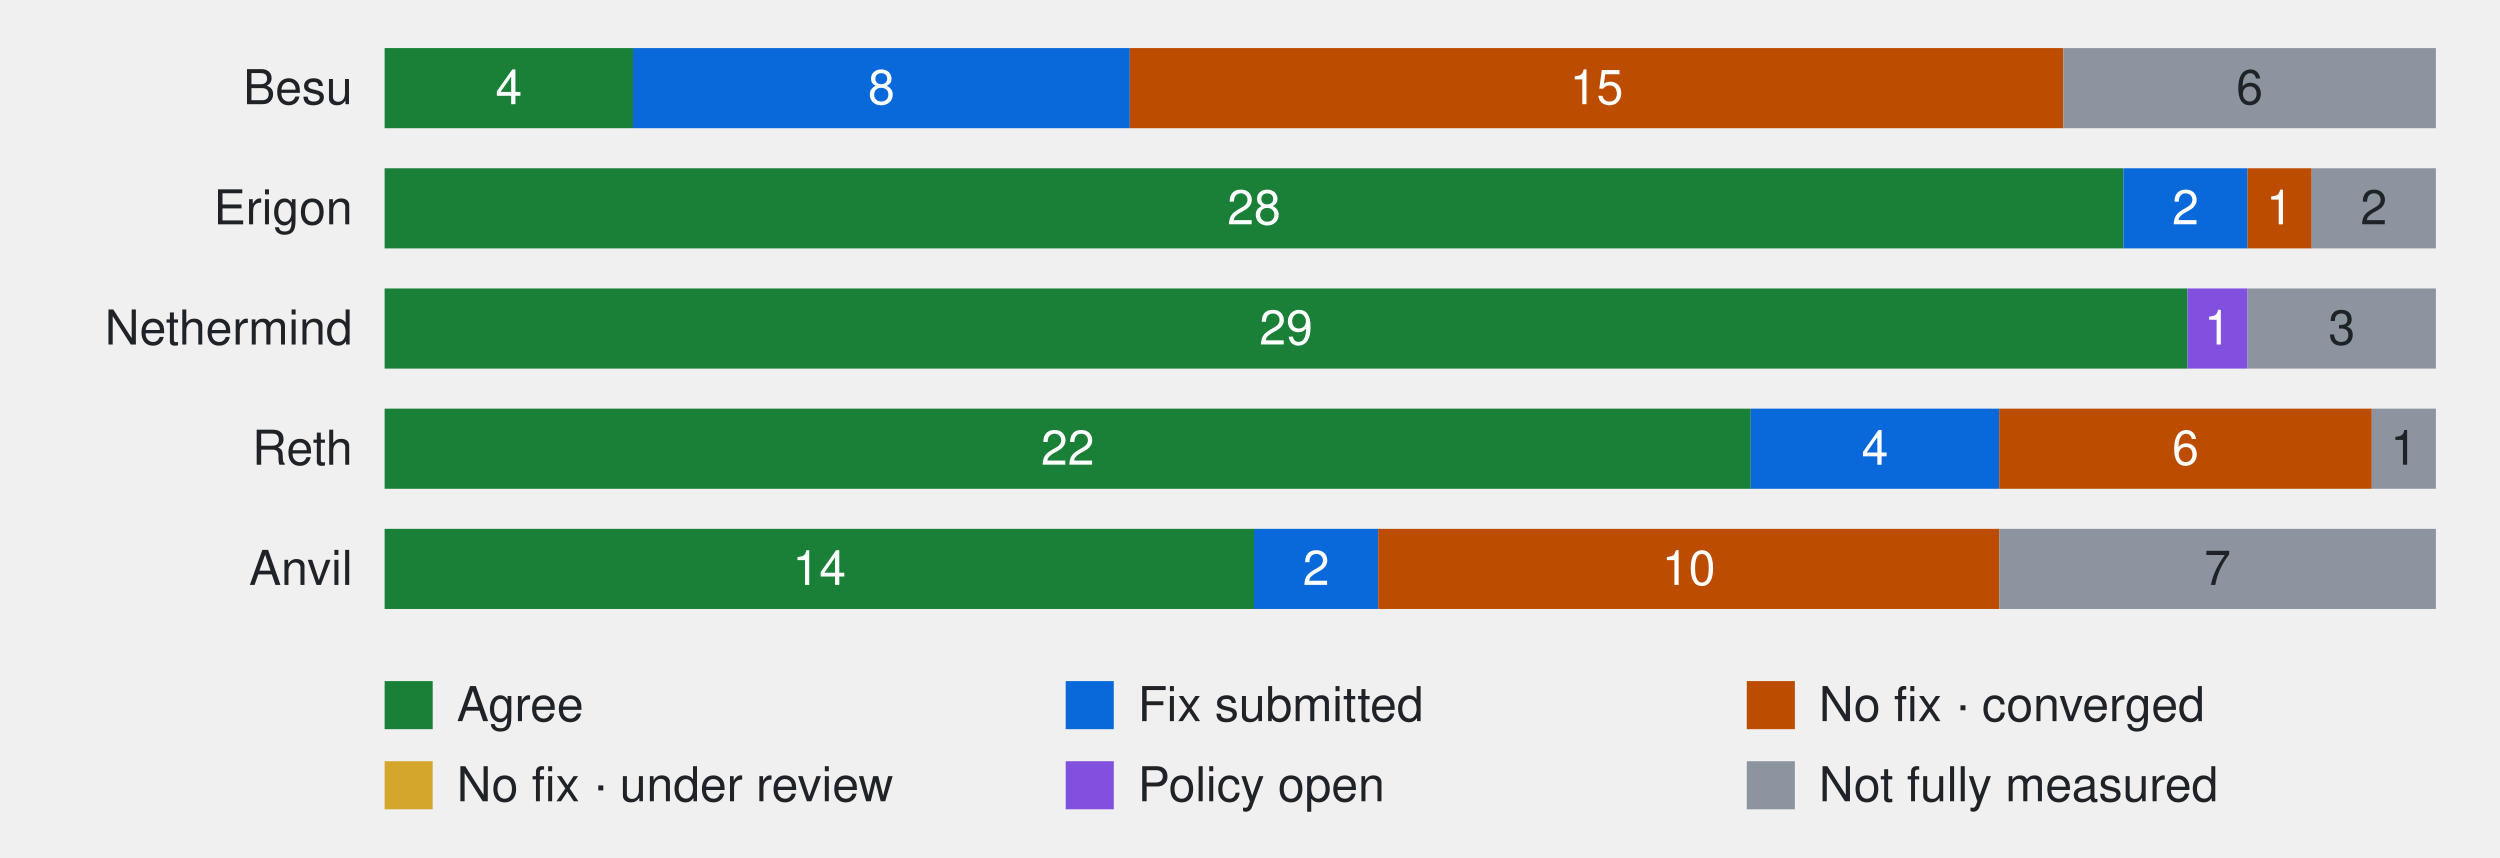
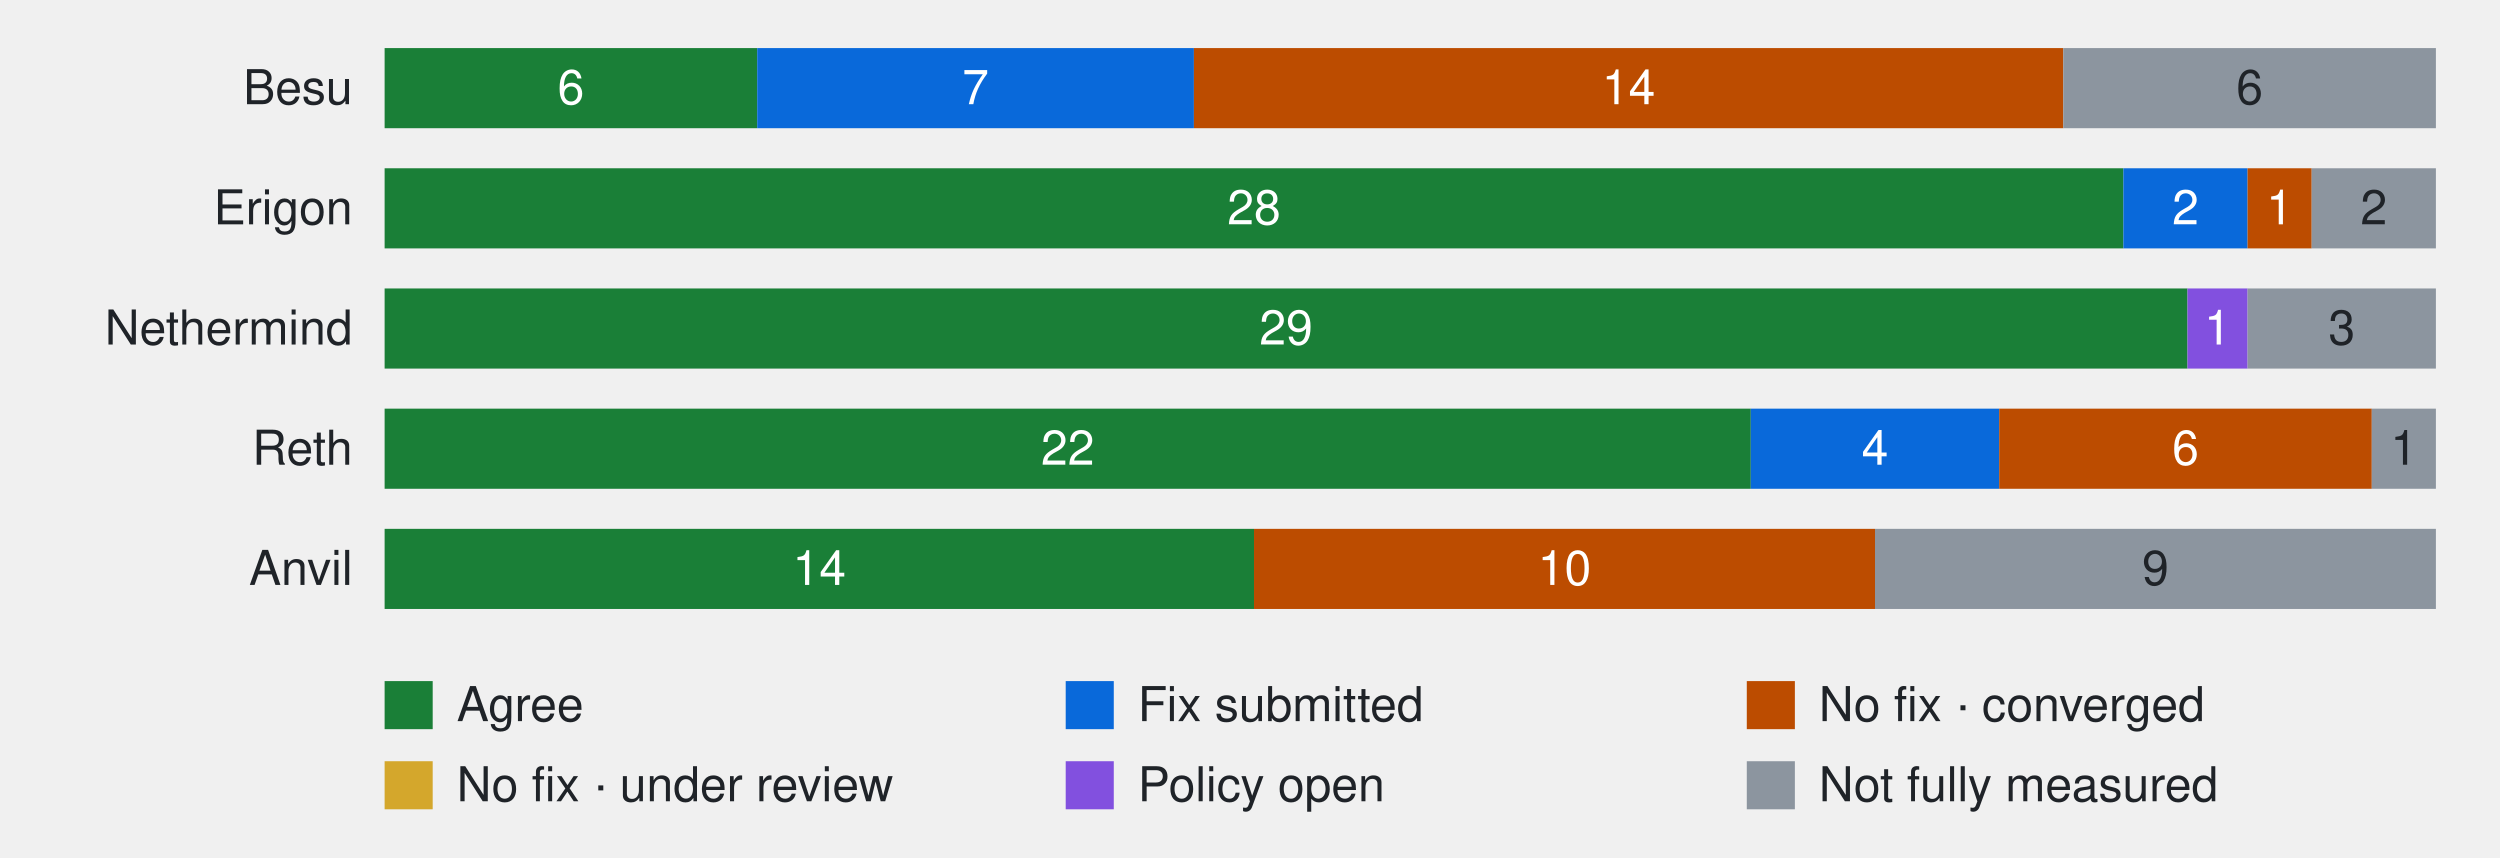
<svg xmlns="http://www.w3.org/2000/svg" width="624" height="214" viewBox="0 0 624 214" role="img" aria-labelledby="title">
  <style>text{font-family:-apple-system,BlinkMacSystemFont,"Segoe UI",Helvetica,Arial,sans-serif;font-size:12px}.label{fill:#1f2328}@media (prefers-color-scheme:dark){.label{fill:#e6edf3}}</style>
  <text class="label" x="88" y="26" text-anchor="end">Besu</text>
-   <rect x="96" y="12" width="62" height="20" fill="#1a7f37" />
-   <text x="127" y="26" text-anchor="middle" fill="#ffffff">4</text>
-   <rect x="158" y="12" width="124" height="20" fill="#0969da" />
-   <text x="220" y="26" text-anchor="middle" fill="#ffffff">8</text>
-   <rect x="282" y="12" width="233" height="20" fill="#bc4c00" />
-   <text x="398.5" y="26" text-anchor="middle" fill="#ffffff">15</text>
+   <rect x="96" y="12" width="93" height="20" fill="#1a7f37" />
+   <text x="142.5" y="26" text-anchor="middle" fill="#ffffff">6</text>
+   <rect x="189" y="12" width="109" height="20" fill="#0969da" />
+   <text x="243.5" y="26" text-anchor="middle" fill="#ffffff">7</text>
+   <rect x="298" y="12" width="217" height="20" fill="#bc4c00" />
+   <text x="406.5" y="26" text-anchor="middle" fill="#ffffff">14</text>
  <rect x="515" y="12" width="93" height="20" fill="#8c959f" />
  <text x="561.5" y="26" text-anchor="middle" fill="#1f2328">6</text>
  <text class="label" x="88" y="56" text-anchor="end">Erigon</text>
  <rect x="96" y="42" width="434" height="20" fill="#1a7f37" />
  <text x="313" y="56" text-anchor="middle" fill="#ffffff">28</text>
  <rect x="530" y="42" width="31" height="20" fill="#0969da" />
  <text x="545.5" y="56" text-anchor="middle" fill="#ffffff">2</text>
  <rect x="561" y="42" width="16" height="20" fill="#bc4c00" />
  <text x="569" y="56" text-anchor="middle" fill="#ffffff">1</text>
  <rect x="577" y="42" width="31" height="20" fill="#8c959f" />
  <text x="592.5" y="56" text-anchor="middle" fill="#1f2328">2</text>
  <text class="label" x="88" y="86" text-anchor="end">Nethermind</text>
  <rect x="96" y="72" width="450" height="20" fill="#1a7f37" />
  <text x="321" y="86" text-anchor="middle" fill="#ffffff">29</text>
  <rect x="546" y="72" width="15" height="20" fill="#8250df" />
  <text x="553.5" y="86" text-anchor="middle" fill="#ffffff">1</text>
  <rect x="561" y="72" width="47" height="20" fill="#8c959f" />
  <text x="584.5" y="86" text-anchor="middle" fill="#1f2328">3</text>
  <text class="label" x="88" y="116" text-anchor="end">Reth</text>
  <rect x="96" y="102" width="341" height="20" fill="#1a7f37" />
  <text x="266.5" y="116" text-anchor="middle" fill="#ffffff">22</text>
  <rect x="437" y="102" width="62" height="20" fill="#0969da" />
  <text x="468" y="116" text-anchor="middle" fill="#ffffff">4</text>
  <rect x="499" y="102" width="93" height="20" fill="#bc4c00" />
  <text x="545.5" y="116" text-anchor="middle" fill="#ffffff">6</text>
  <rect x="592" y="102" width="16" height="20" fill="#8c959f" />
  <text x="600" y="116" text-anchor="middle" fill="#1f2328">1</text>
  <text class="label" x="88" y="146" text-anchor="end">Anvil</text>
  <rect x="96" y="132" width="217" height="20" fill="#1a7f37" />
  <text x="204.5" y="146" text-anchor="middle" fill="#ffffff">14</text>
-   <rect x="313" y="132" width="31" height="20" fill="#0969da" />
-   <text x="328.5" y="146" text-anchor="middle" fill="#ffffff">2</text>
-   <rect x="344" y="132" width="155" height="20" fill="#bc4c00" />
-   <text x="421.5" y="146" text-anchor="middle" fill="#ffffff">10</text>
-   <rect x="499" y="132" width="109" height="20" fill="#8c959f" />
-   <text x="553.5" y="146" text-anchor="middle" fill="#1f2328">7</text>
+   <rect x="313" y="132" width="155" height="20" fill="#bc4c00" />
+   <text x="390.5" y="146" text-anchor="middle" fill="#ffffff">10</text>
+   <rect x="468" y="132" width="140" height="20" fill="#8c959f" />
+   <text x="538" y="146" text-anchor="middle" fill="#1f2328">9</text>
  <rect x="96" y="170" width="12" height="12" fill="#1a7f37" />
  <text class="label" x="114" y="180">Agree</text>
  <rect x="266" y="170" width="12" height="12" fill="#0969da" />
  <text class="label" x="284" y="180">Fix submitted</text>
  <rect x="436" y="170" width="12" height="12" fill="#bc4c00" />
  <text class="label" x="454" y="180">No fix · converged</text>
  <rect x="96" y="190" width="12" height="12" fill="#d4a72c" />
  <text class="label" x="114" y="200">No fix · under review</text>
  <rect x="266" y="190" width="12" height="12" fill="#8250df" />
  <text class="label" x="284" y="200">Policy open</text>
  <rect x="436" y="190" width="12" height="12" fill="#8c959f" />
  <text class="label" x="454" y="200">Not fully measured</text>
</svg>
